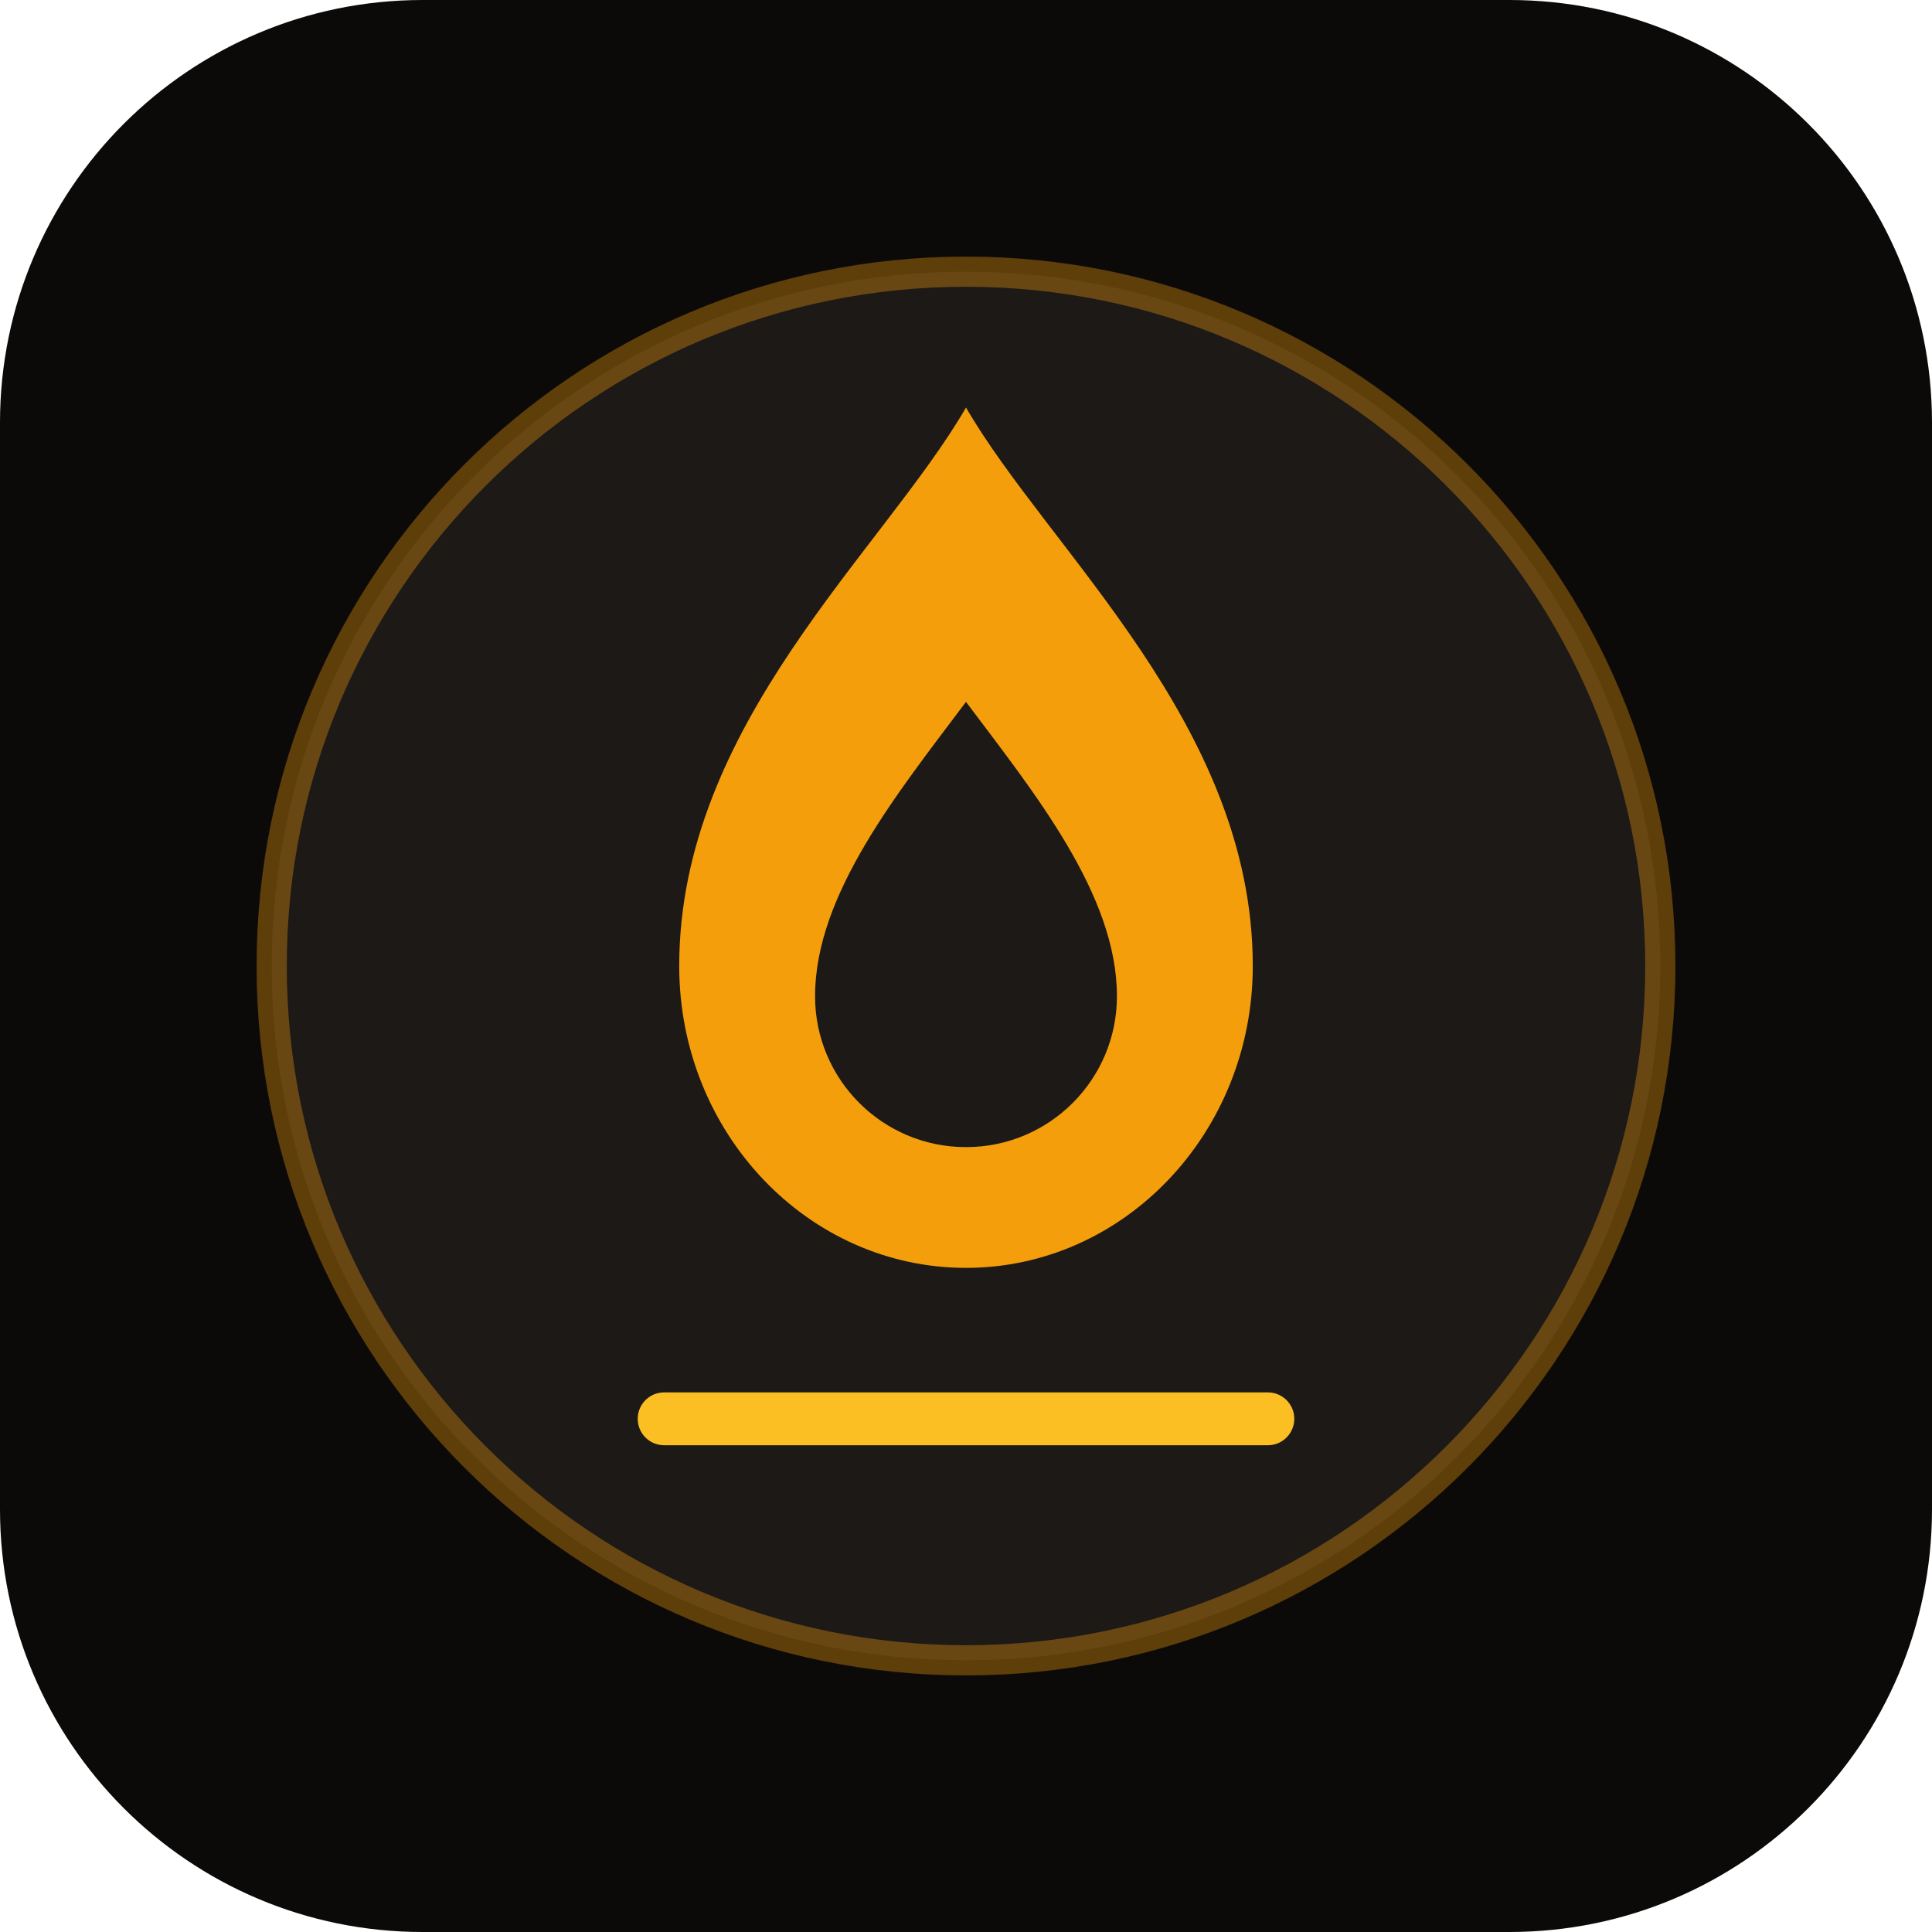
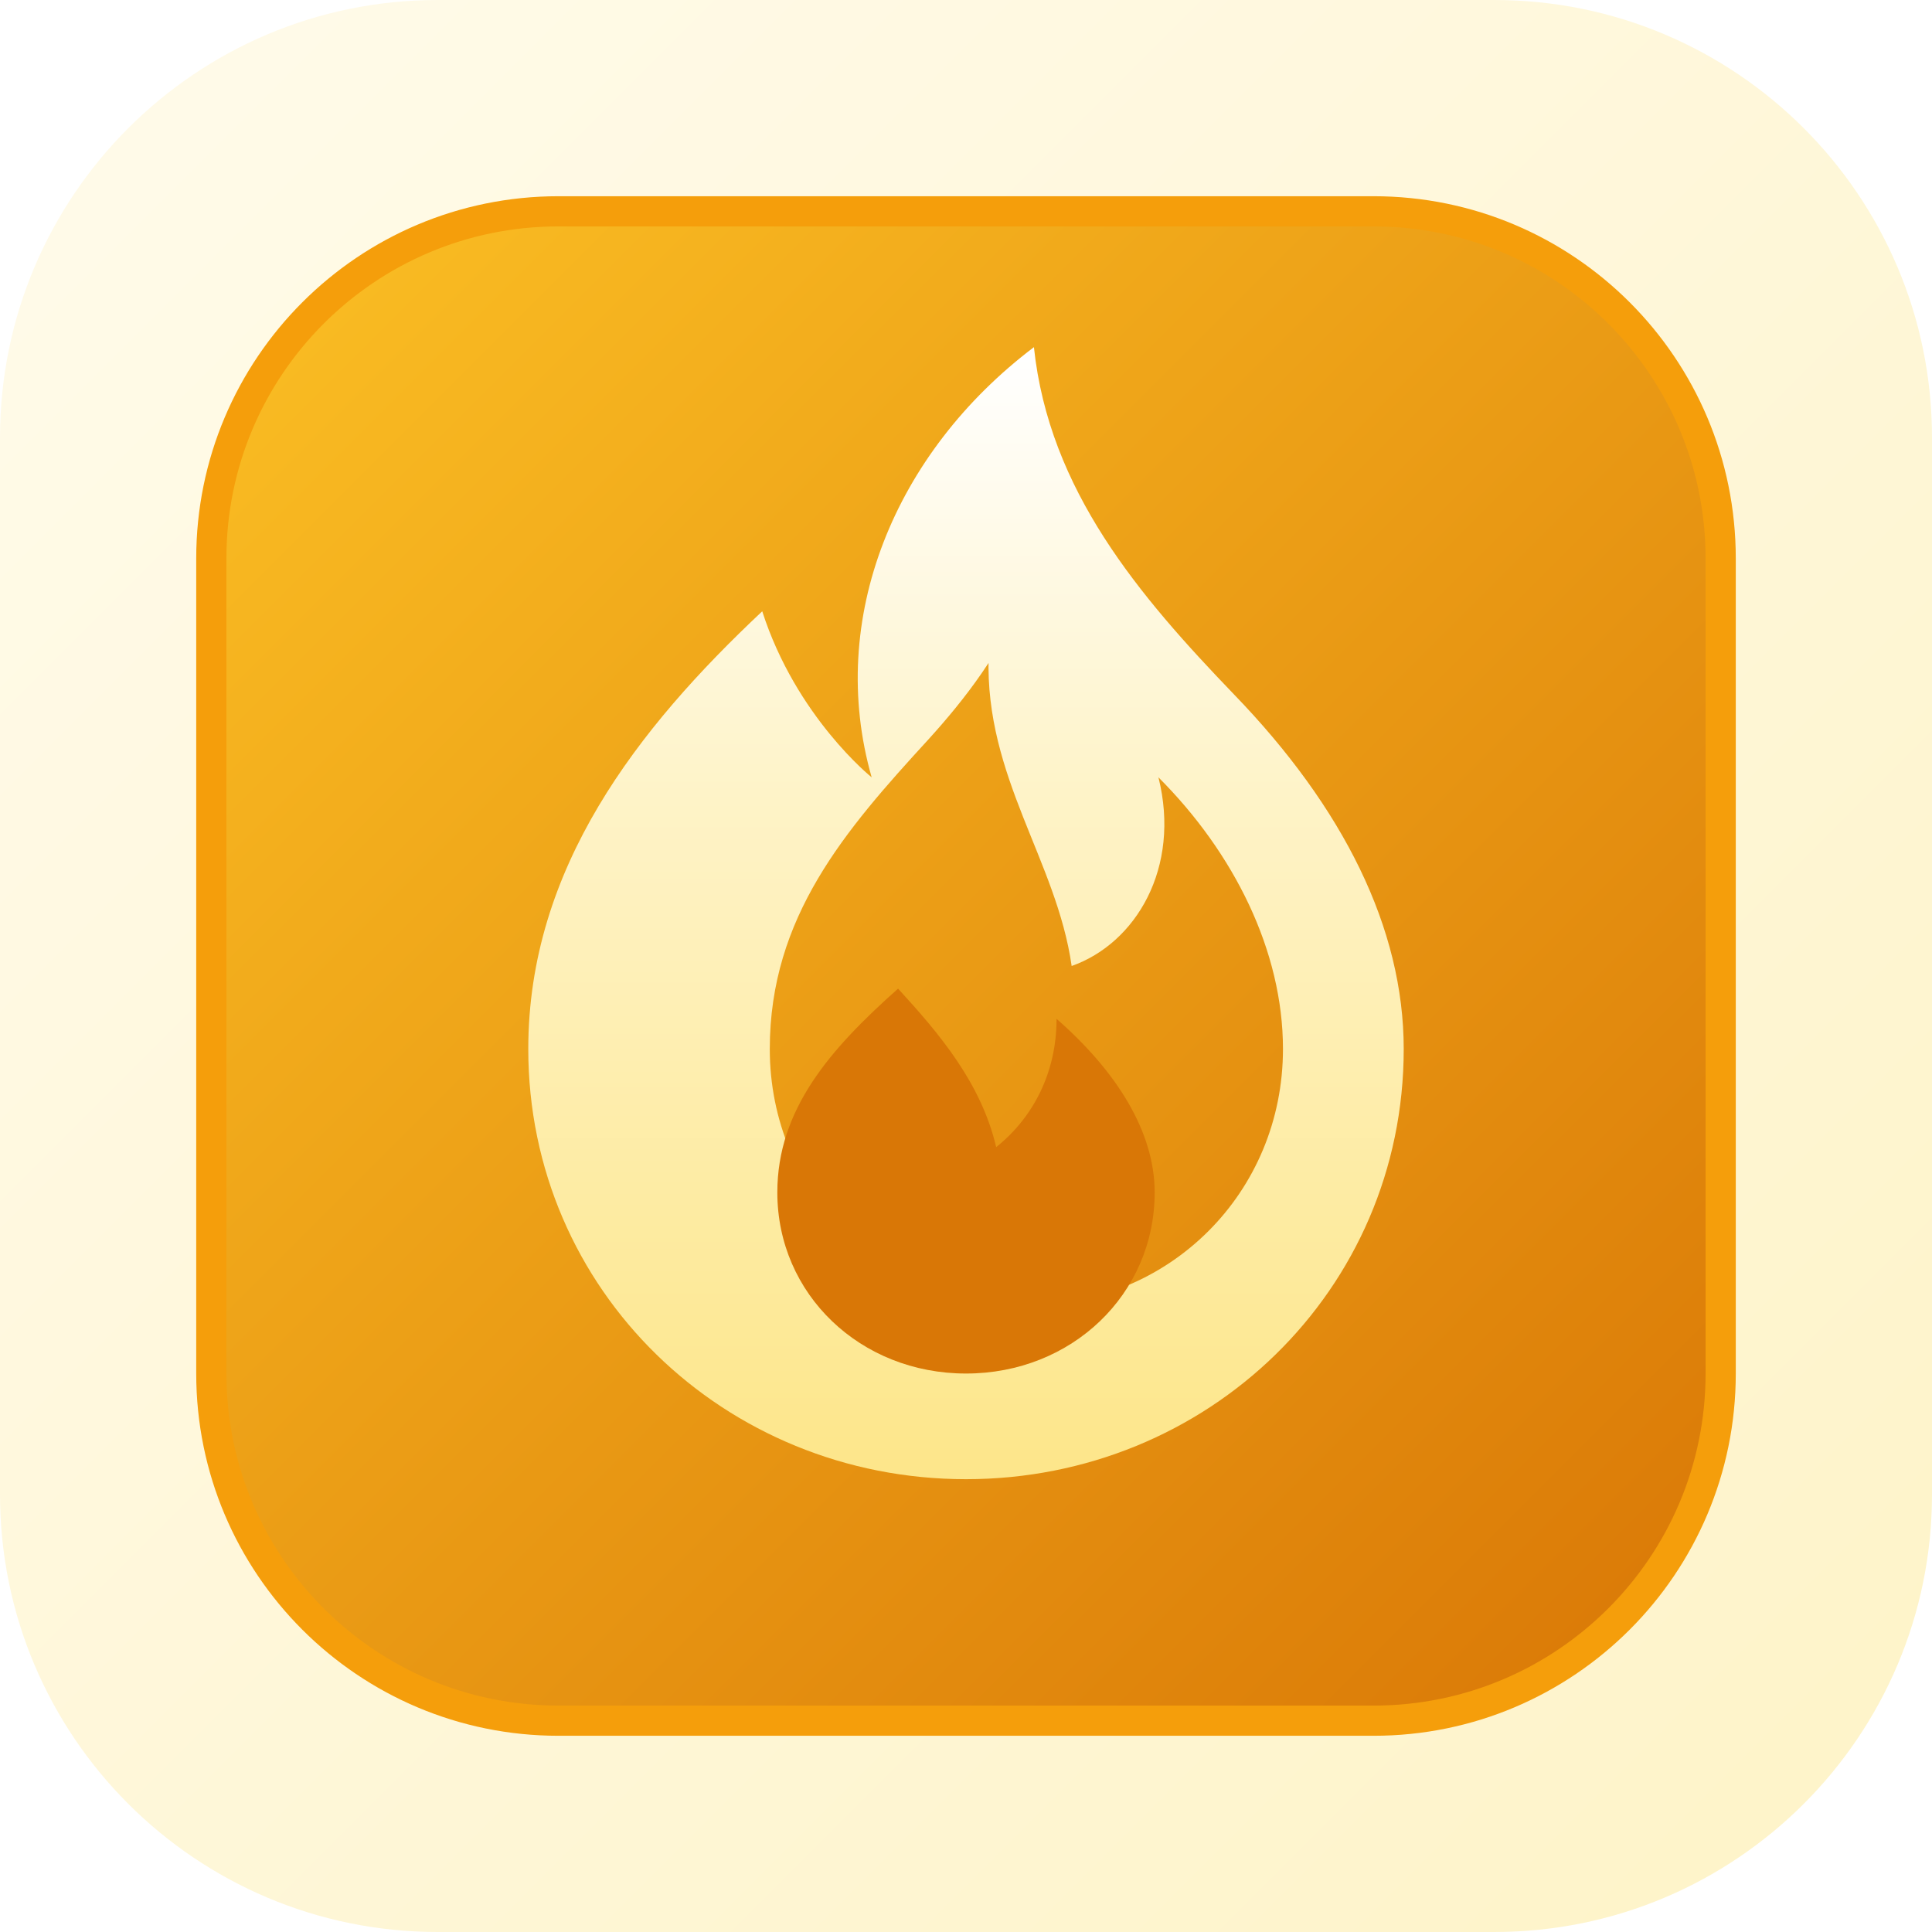
<svg xmlns="http://www.w3.org/2000/svg" viewBox="0 0 512 512" width="512" height="512">
-   <rect width="512" height="512" rx="112" fill="#0c0a09" />
-   <circle cx="256" cy="256" r="184" fill="#1c1917" stroke="#f59e0b" stroke-width="8" stroke-opacity="0.35" />
-   <path d="M256 108c-22 38-76 84-76 148 0 44.2 34.1 80 76 80s76-35.8 76-80c0-64-54-110-76-148zm0 196c-22.1 0-40-17.9-40-40 0-27 22-54 40-78 18 24 40 51 40 78 0 22.1-17.9 40-40 40z" fill="#f59e0b" />
-   <path d="M176 376h160" stroke="#fbbf24" stroke-width="14" stroke-linecap="round" />
+   <defs>
+     <linearGradient id="bgWarm" x1="0%" y1="0%" x2="100%" y2="100%">
+       <stop offset="0%" stop-color="#fffbeb" />
+       <stop offset="100%" stop-color="#fef3c7" />
+     </linearGradient>
+     <linearGradient id="badgeGrad" x1="0%" y1="0%" x2="100%" y2="100%">
+       <stop offset="0%" stop-color="#fbbf24" />
+       <stop offset="100%" stop-color="#d97706" />
+     </linearGradient>
+     <linearGradient id="flameOuter" x1="50%" y1="0%" x2="50%" y2="100%">
+       <stop offset="0%" stop-color="#ffffff" />
+       <stop offset="40%" stop-color="#fef3c7" />
+       <stop offset="100%" stop-color="#fde68a" />
+     </linearGradient>
+   </defs>
+   <rect width="512" height="512" rx="116" fill="url(#bgWarm)" />
+   <rect x="56" y="56" width="400" height="400" rx="92" fill="url(#badgeGrad)" stroke="#f59e0b" stroke-width="8" />
+   <path d="M274 108c10 38-8 66-28 88-22 24-42 47-42 82 0 38 30 68 68 68s68-30 68-68c0-26-13-52-33-72 6 24-6 44-23 50-4-28-23-50-22-82 0-23 5-45 12-66zm-18 284c-64 0-116-50-116-114 0-48 29-85 62-116 9 28 29 44 29 44-12-42 6-86 43-114 4 38 28 66 53 92 29 30 45 62 45 94 0 64-52 114-116 114z" fill="url(#flameOuter)" />
+   <path d="M256 364c-28 0-50-21-50-48 0-22 14-38 32-54 11 12 22 25 26 42 10-8 16-20 16-34 16 14 26 30 26 46 0 27-22 48-50 48z" fill="#d97706" />
</svg>
